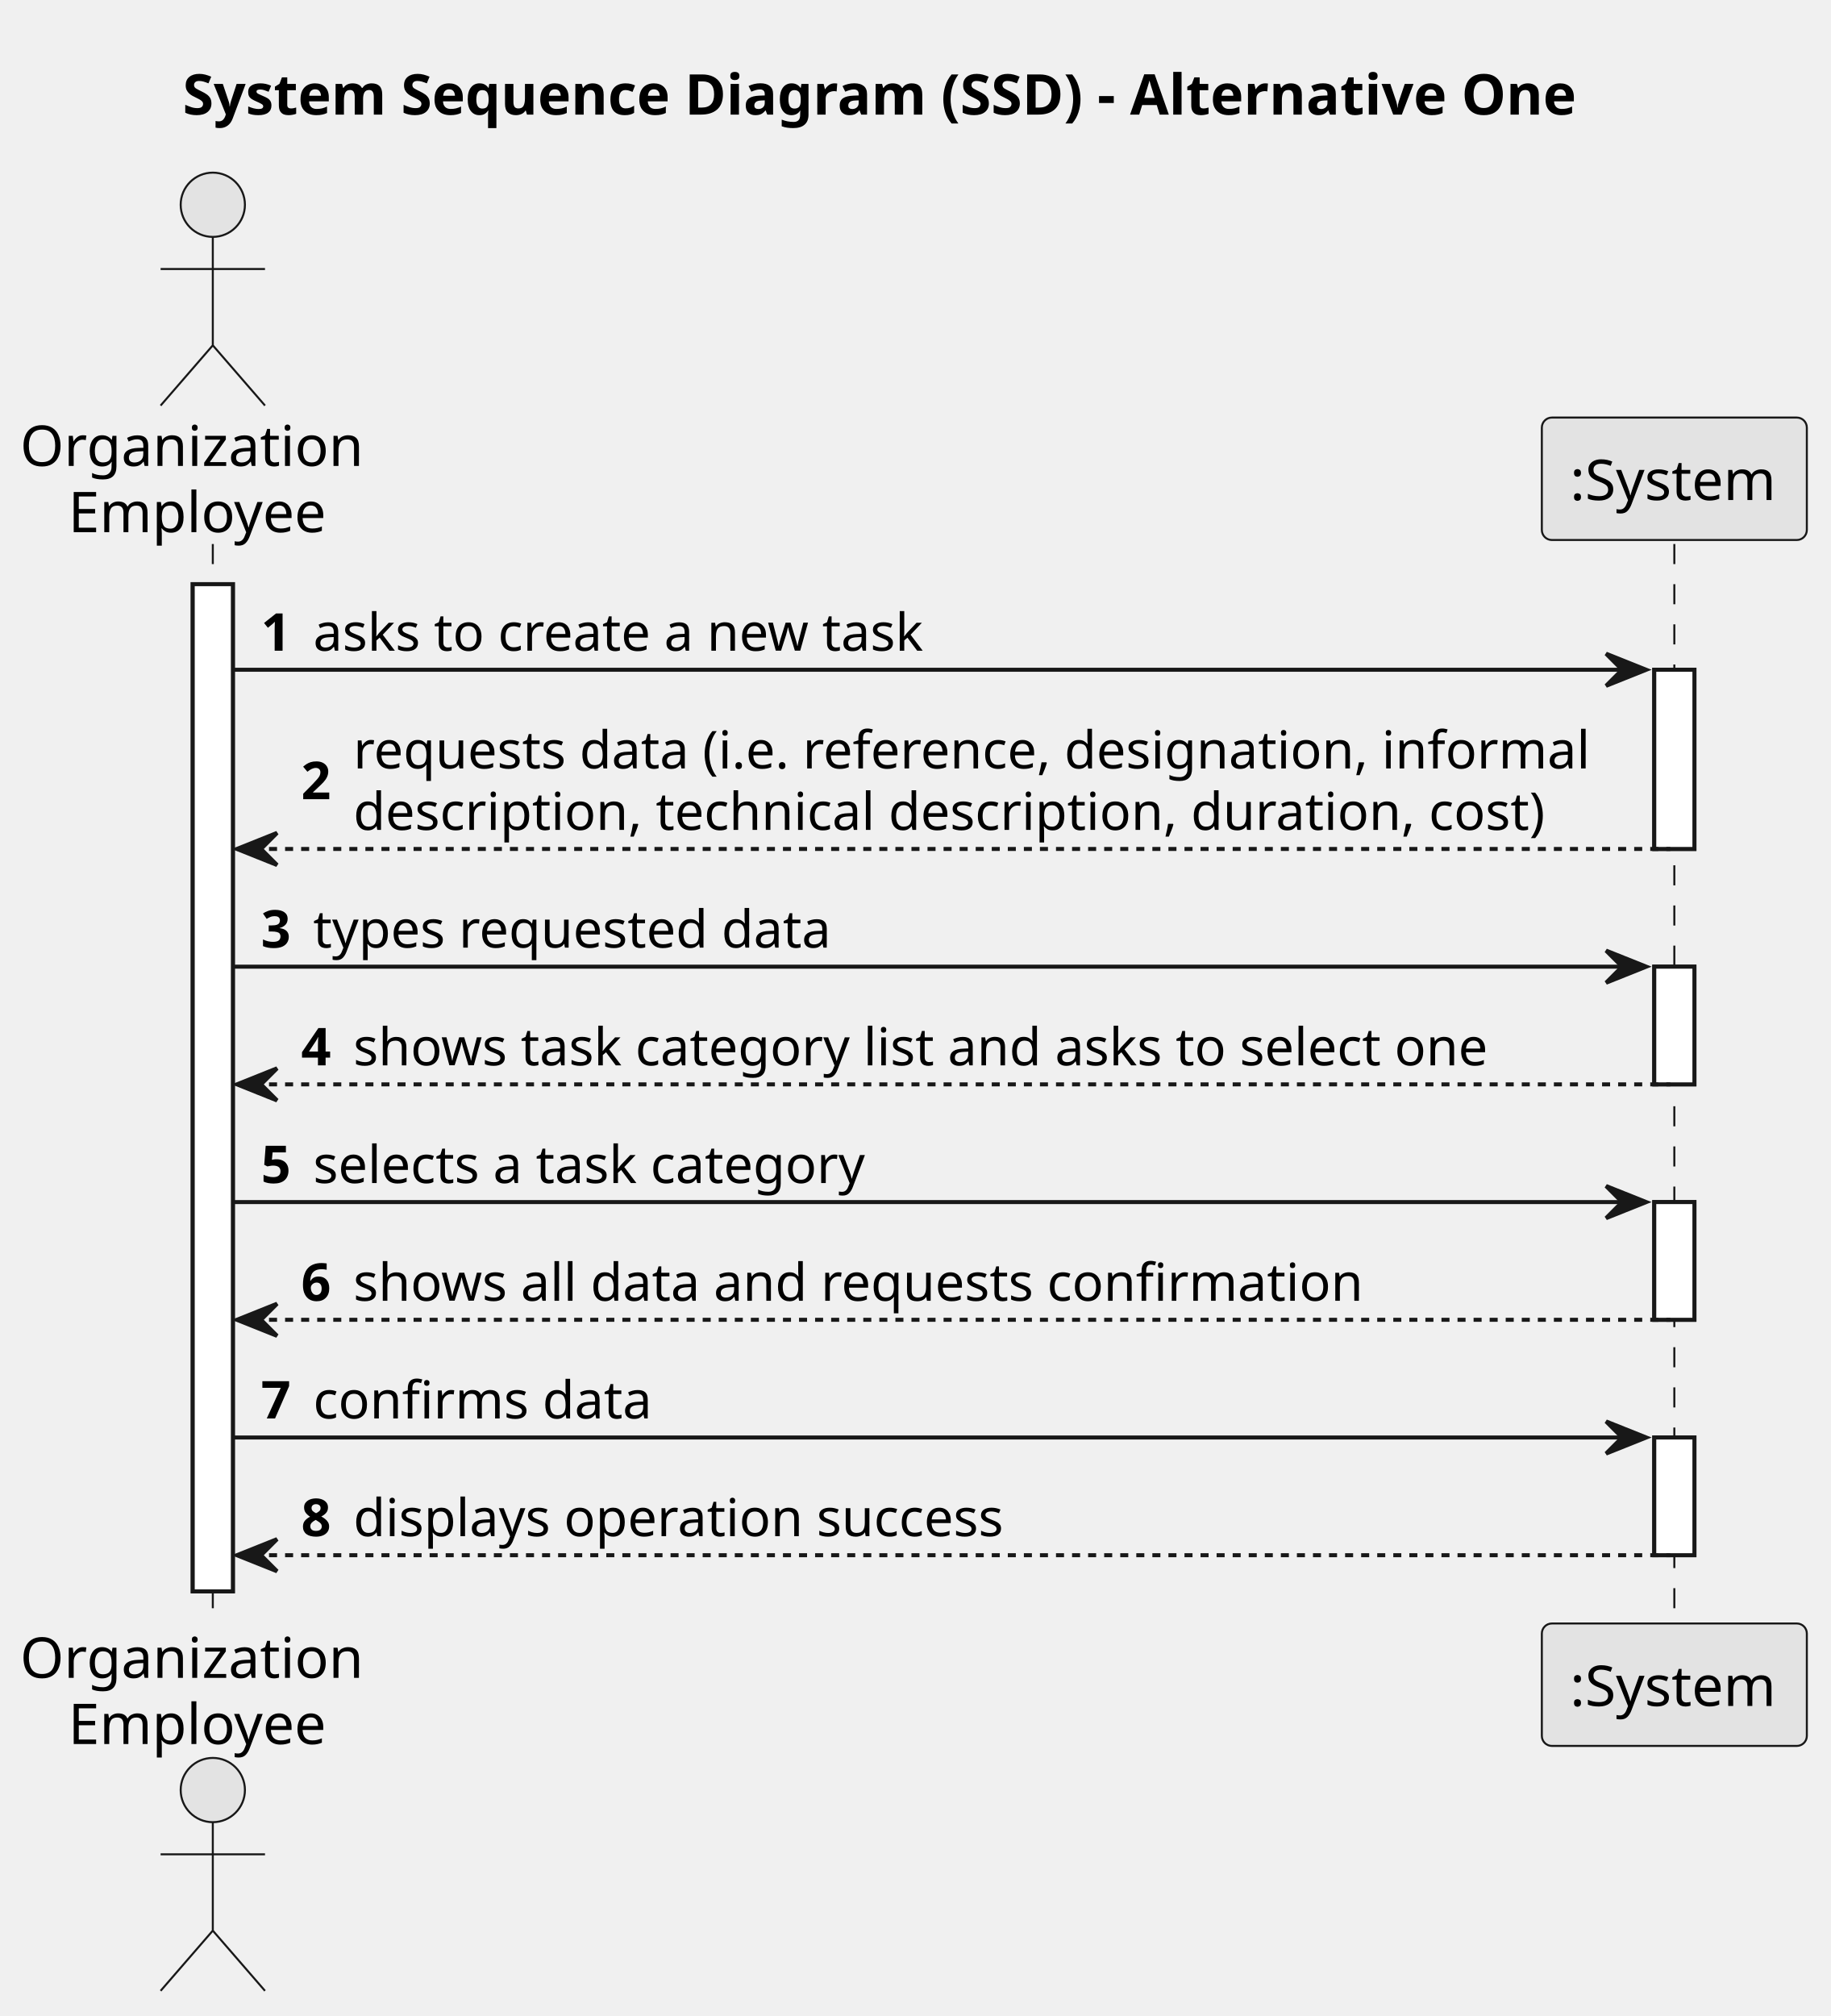
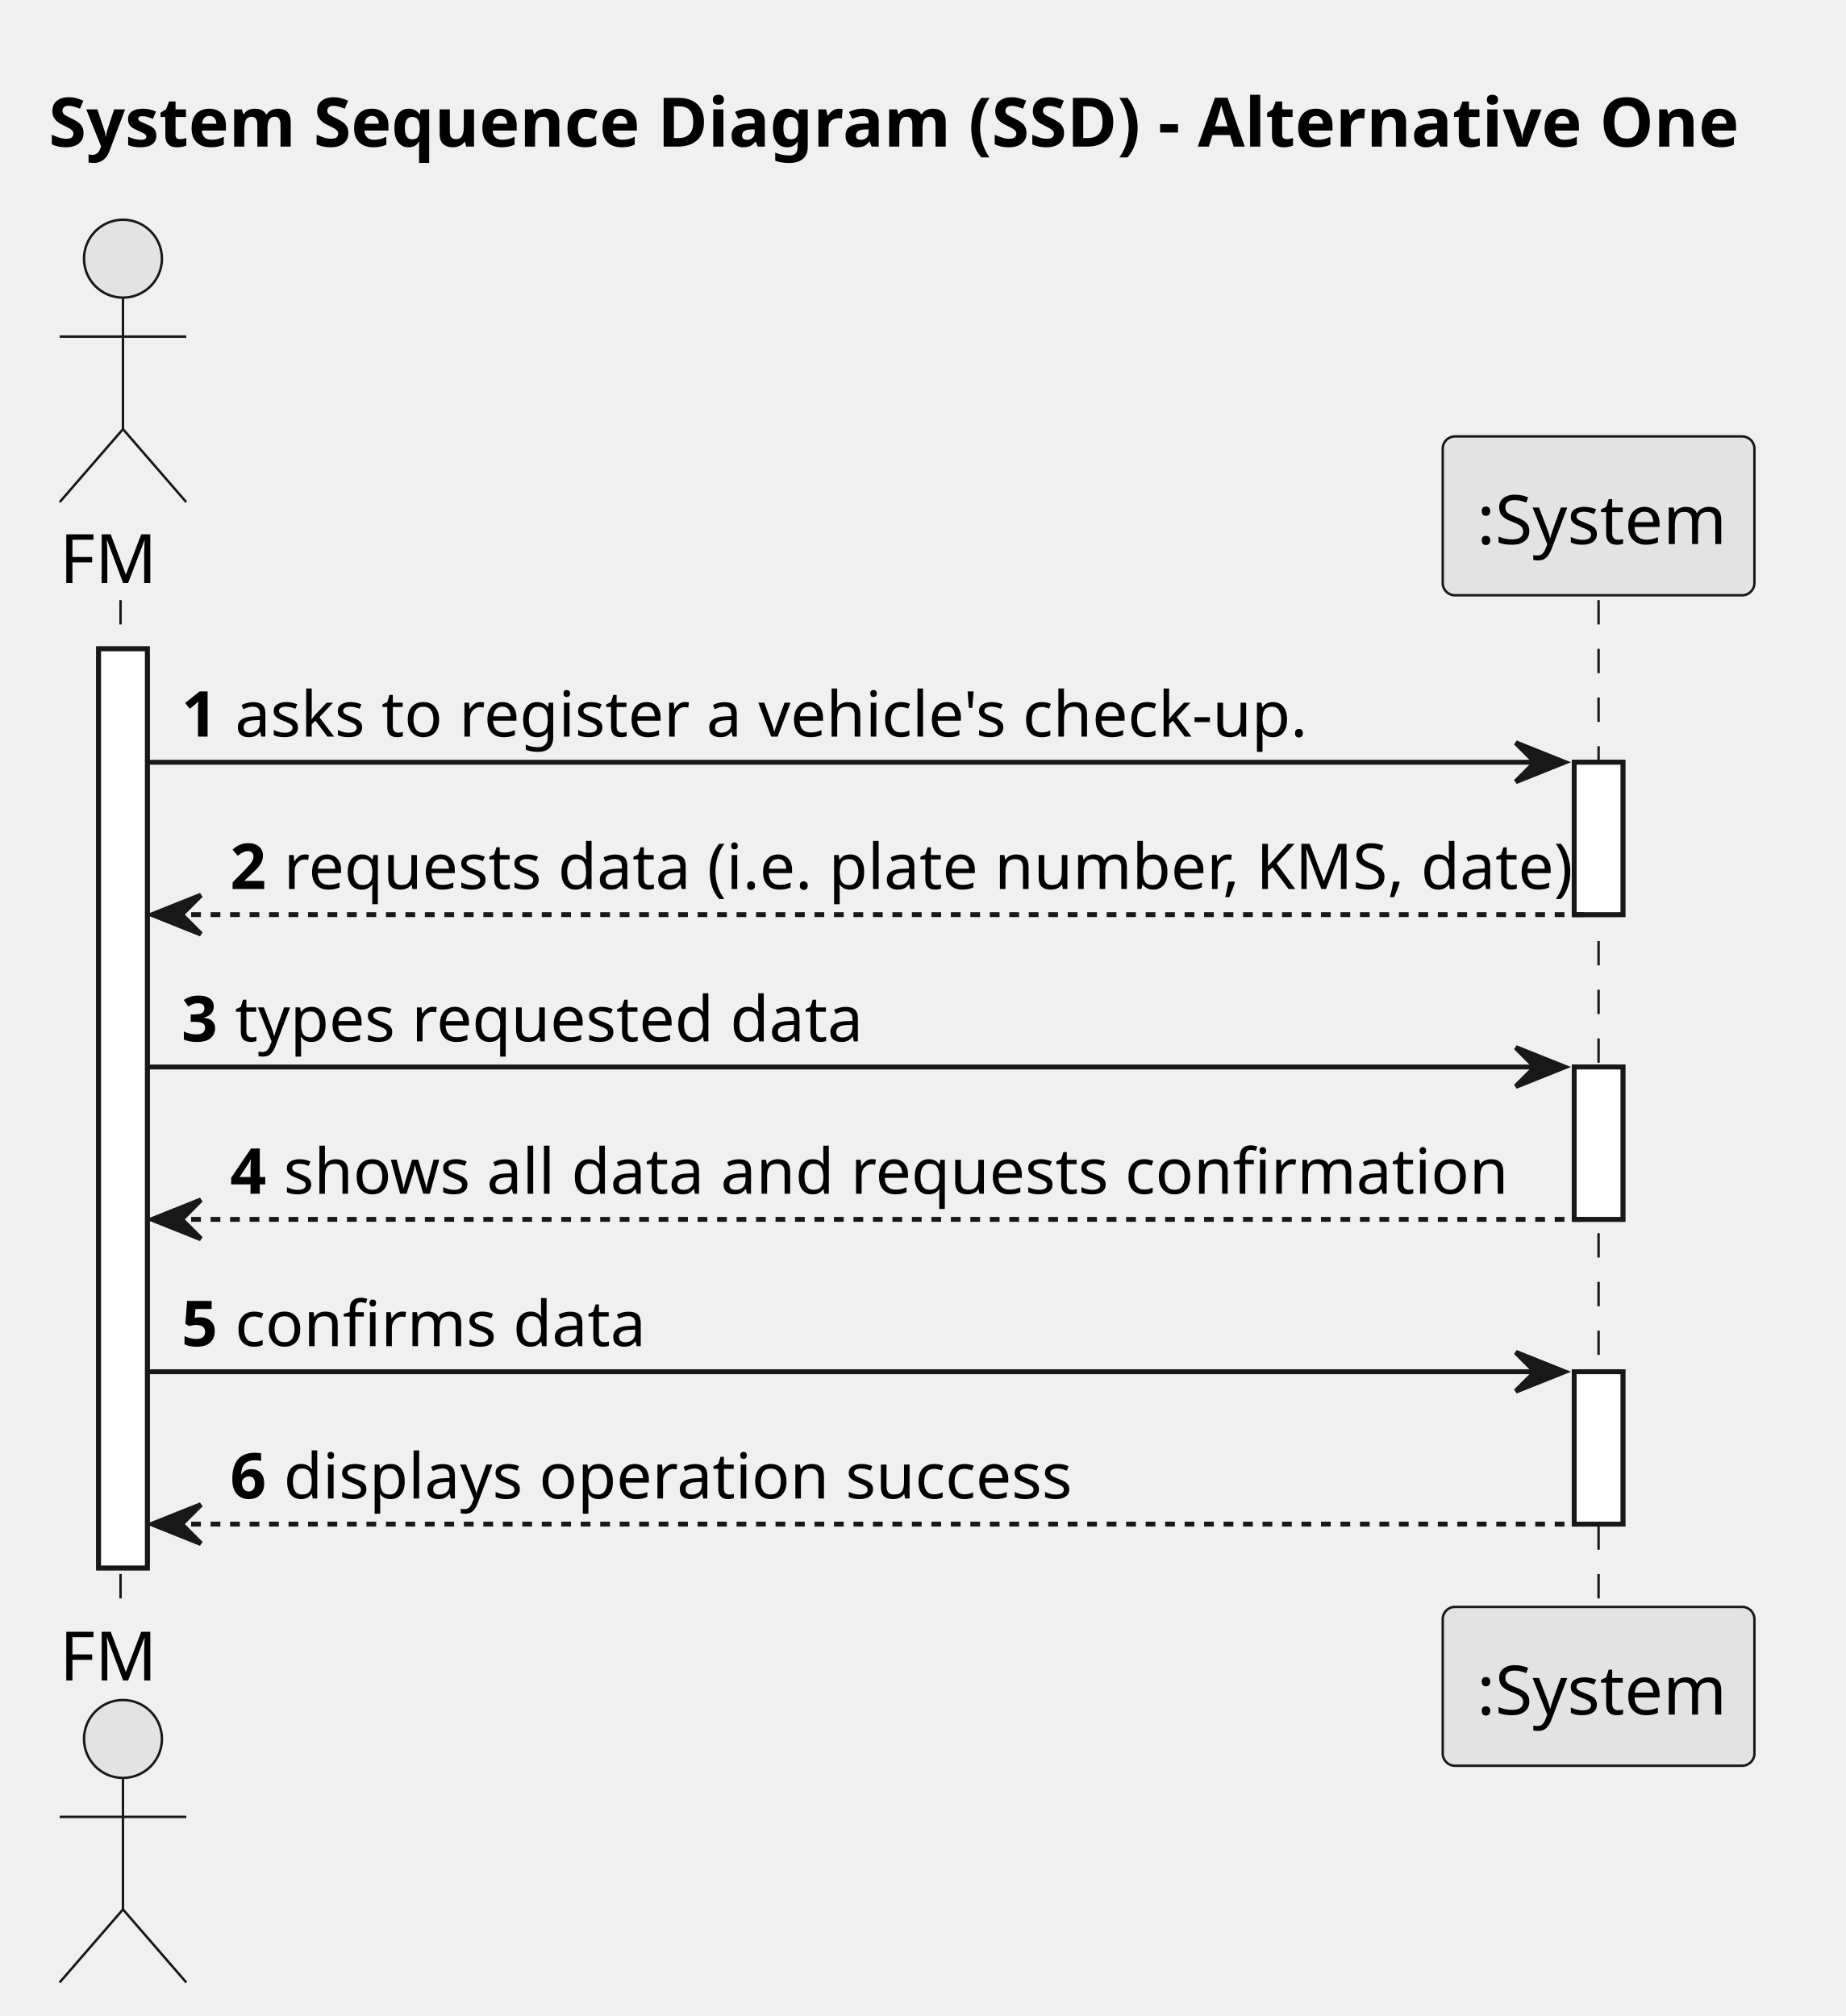
- <svg xmlns="http://www.w3.org/2000/svg" contentStyleType="text/css" height="502px" preserveAspectRatio="none" style="width:456px;height:502px;background:#FFFFFF;" version="1.1" viewBox="0 0 456 502" width="456px" zoomAndPan="magnify">
+ <svg xmlns="http://www.w3.org/2000/svg" contentStyleType="text/css" height="414px" preserveAspectRatio="none" style="width:379px;height:414px;background:#FFFFFF;" version="1.1" viewBox="0 0 379 414" width="379px" zoomAndPan="magnify">
  <defs />
  <g>
-     <text fill="#000000" font-family="sans-serif" font-size="14" font-weight="bold" lengthAdjust="spacing" textLength="363" x="45.5" y="28.535">System Sequence Diagram (SSD) - Alternative One</text>
-     <rect fill="#FFFFFF" height="250.795" style="stroke:#181818;stroke-width:1.0;" width="10" x="48" y="145.465" />
-     <rect fill="#FFFFFF" height="44.621" style="stroke:#181818;stroke-width:1.0;" width="10" x="412" y="166.775" />
-     <rect fill="#FFFFFF" height="29.311" style="stroke:#181818;stroke-width:1.0;" width="10" x="412" y="240.707" />
-     <rect fill="#FFFFFF" height="29.311" style="stroke:#181818;stroke-width:1.0;" width="10" x="412" y="299.328" />
-     <rect fill="#FFFFFF" height="29.311" style="stroke:#181818;stroke-width:1.0;" width="10" x="412" y="357.949" />
-     <line style="stroke:#181818;stroke-width:0.5;stroke-dasharray:5.0,5.0;" x1="53" x2="53" y1="135.465" y2="405.26" />
-     <line style="stroke:#181818;stroke-width:0.5;stroke-dasharray:5.0,5.0;" x1="417" x2="417" y1="135.465" y2="405.26" />
-     <text fill="#000000" font-family="sans-serif" font-size="14" lengthAdjust="spacing" textLength="90" x="5" y="116.023">Organization</text>
-     <text fill="#000000" font-family="sans-serif" font-size="14" lengthAdjust="spacing" textLength="66" x="17" y="132.512">Employee</text>
-     <ellipse cx="53" cy="50.988" fill="#E3E3E3" rx="8" ry="8" style="stroke:#181818;stroke-width:0.5;" />
-     <path d="M53,58.988 L53,85.988 M40,66.988 L66,66.988 M53,85.988 L40,100.988 M53,85.988 L66,100.988 " fill="none" style="stroke:#181818;stroke-width:0.5;" />
-     <text fill="#000000" font-family="sans-serif" font-size="14" lengthAdjust="spacing" textLength="90" x="5" y="417.795">Organization</text>
-     <text fill="#000000" font-family="sans-serif" font-size="14" lengthAdjust="spacing" textLength="66" x="17" y="434.283">Employee</text>
-     <ellipse cx="53" cy="445.736" fill="#E3E3E3" rx="8" ry="8" style="stroke:#181818;stroke-width:0.5;" />
-     <path d="M53,453.736 L53,480.736 M40,461.736 L66,461.736 M53,480.736 L40,495.736 M53,480.736 L66,495.736 " fill="none" style="stroke:#181818;stroke-width:0.5;" />
-     <rect fill="#E3E3E3" height="30.488" rx="2.5" ry="2.5" style="stroke:#181818;stroke-width:0.5;" width="66" x="384" y="103.977" />
-     <text fill="#000000" font-family="sans-serif" font-size="14" lengthAdjust="spacing" textLength="52" x="391" y="124.512">:System</text>
-     <rect fill="#E3E3E3" height="30.488" rx="2.5" ry="2.5" style="stroke:#181818;stroke-width:0.5;" width="66" x="384" y="404.26" />
-     <text fill="#000000" font-family="sans-serif" font-size="14" lengthAdjust="spacing" textLength="52" x="391" y="424.795">:System</text>
-     <rect fill="#FFFFFF" height="250.795" style="stroke:#181818;stroke-width:1.0;" width="10" x="48" y="145.465" />
-     <rect fill="#FFFFFF" height="44.621" style="stroke:#181818;stroke-width:1.0;" width="10" x="412" y="166.775" />
-     <rect fill="#FFFFFF" height="29.311" style="stroke:#181818;stroke-width:1.0;" width="10" x="412" y="240.707" />
-     <rect fill="#FFFFFF" height="29.311" style="stroke:#181818;stroke-width:1.0;" width="10" x="412" y="299.328" />
-     <rect fill="#FFFFFF" height="29.311" style="stroke:#181818;stroke-width:1.0;" width="10" x="412" y="357.949" />
-     <polygon fill="#181818" points="400,162.775,410,166.775,400,170.775,404,166.775" style="stroke:#181818;stroke-width:1.0;" />
-     <line style="stroke:#181818;stroke-width:1.0;" x1="58" x2="406" y1="166.775" y2="166.775" />
-     <text fill="#000000" font-family="sans-serif" font-size="13" font-weight="bold" lengthAdjust="spacing" textLength="9" x="65" y="162.033">1</text>
-     <text fill="#000000" font-family="sans-serif" font-size="13" lengthAdjust="spacing" textLength="159" x="78" y="162.033">asks to create a new task</text>
-     <polygon fill="#181818" points="69,207.397,59,211.397,69,215.397,65,211.397" style="stroke:#181818;stroke-width:1.0;" />
-     <line style="stroke:#181818;stroke-width:1.0;stroke-dasharray:2.0,2.0;" x1="63" x2="416" y1="211.397" y2="211.397" />
-     <text fill="#000000" font-family="sans-serif" font-size="13" font-weight="bold" lengthAdjust="spacing" textLength="9" x="75" y="198.999">2</text>
-     <text fill="#000000" font-family="sans-serif" font-size="13" lengthAdjust="spacing" textLength="317" x="88" y="191.344">requests data (i.e. reference, designation, informal</text>
-     <text fill="#000000" font-family="sans-serif" font-size="13" lengthAdjust="spacing" textLength="311" x="88" y="206.654">description, technical description, duration, cost)</text>
-     <polygon fill="#181818" points="400,236.707,410,240.707,400,244.707,404,240.707" style="stroke:#181818;stroke-width:1.0;" />
-     <line style="stroke:#181818;stroke-width:1.0;" x1="58" x2="406" y1="240.707" y2="240.707" />
-     <text fill="#000000" font-family="sans-serif" font-size="13" font-weight="bold" lengthAdjust="spacing" textLength="9" x="65" y="235.965">3</text>
-     <text fill="#000000" font-family="sans-serif" font-size="13" lengthAdjust="spacing" textLength="131" x="78" y="235.965">types requested data</text>
-     <polygon fill="#181818" points="69,266.018,59,270.018,69,274.018,65,270.018" style="stroke:#181818;stroke-width:1.0;" />
-     <line style="stroke:#181818;stroke-width:1.0;stroke-dasharray:2.0,2.0;" x1="63" x2="416" y1="270.018" y2="270.018" />
-     <text fill="#000000" font-family="sans-serif" font-size="13" font-weight="bold" lengthAdjust="spacing" textLength="9" x="75" y="265.275">4</text>
-     <text fill="#000000" font-family="sans-serif" font-size="13" lengthAdjust="spacing" textLength="298" x="88" y="265.275">shows task category list and asks to select one</text>
-     <polygon fill="#181818" points="400,295.328,410,299.328,400,303.328,404,299.328" style="stroke:#181818;stroke-width:1.0;" />
-     <line style="stroke:#181818;stroke-width:1.0;" x1="58" x2="406" y1="299.328" y2="299.328" />
-     <text fill="#000000" font-family="sans-serif" font-size="13" font-weight="bold" lengthAdjust="spacing" textLength="9" x="65" y="294.586">5</text>
-     <text fill="#000000" font-family="sans-serif" font-size="13" lengthAdjust="spacing" textLength="144" x="78" y="294.586">selects a task category</text>
-     <polygon fill="#181818" points="69,324.639,59,328.639,69,332.639,65,328.639" style="stroke:#181818;stroke-width:1.0;" />
-     <line style="stroke:#181818;stroke-width:1.0;stroke-dasharray:2.0,2.0;" x1="63" x2="416" y1="328.639" y2="328.639" />
-     <text fill="#000000" font-family="sans-serif" font-size="13" font-weight="bold" lengthAdjust="spacing" textLength="9" x="75" y="323.897">6</text>
-     <text fill="#000000" font-family="sans-serif" font-size="13" lengthAdjust="spacing" textLength="260" x="88" y="323.897">shows all data and requests confirmation</text>
-     <polygon fill="#181818" points="400,353.949,410,357.949,400,361.949,404,357.949" style="stroke:#181818;stroke-width:1.0;" />
-     <line style="stroke:#181818;stroke-width:1.0;" x1="58" x2="406" y1="357.949" y2="357.949" />
-     <text fill="#000000" font-family="sans-serif" font-size="13" font-weight="bold" lengthAdjust="spacing" textLength="9" x="65" y="353.207">7</text>
-     <text fill="#000000" font-family="sans-serif" font-size="13" lengthAdjust="spacing" textLength="87" x="78" y="353.207">confirms data</text>
-     <polygon fill="#181818" points="69,383.26,59,387.26,69,391.26,65,387.26" style="stroke:#181818;stroke-width:1.0;" />
-     <line style="stroke:#181818;stroke-width:1.0;stroke-dasharray:2.0,2.0;" x1="63" x2="416" y1="387.26" y2="387.26" />
-     <text fill="#000000" font-family="sans-serif" font-size="13" font-weight="bold" lengthAdjust="spacing" textLength="9" x="75" y="382.518">8</text>
-     <text fill="#000000" font-family="sans-serif" font-size="13" lengthAdjust="spacing" textLength="170" x="88" y="382.518">displays operation success</text>
+     <text fill="#000000" font-family="sans-serif" font-size="14" font-weight="bold" lengthAdjust="spacing" textLength="351" x="10" y="30.107">System Sequence Diagram (SSD) - Alternative One</text>
+     <rect fill="#FFFFFF" height="188.746" style="stroke:#181818;stroke-width:1.0;" width="10" x="20.25" y="133.242" />
+     <rect fill="#FFFFFF" height="31.291" style="stroke:#181818;stroke-width:1.0;" width="10" x="323.25" y="156.533" />
+     <rect fill="#FFFFFF" height="31.291" style="stroke:#181818;stroke-width:1.0;" width="10" x="323.25" y="219.115" />
+     <rect fill="#FFFFFF" height="31.291" style="stroke:#181818;stroke-width:1.0;" width="10" x="323.25" y="281.697" />
+     <line style="stroke:#181818;stroke-width:0.5;stroke-dasharray:5.0,5.0;" x1="24.75" x2="24.75" y1="123.242" y2="330.988" />
+     <line style="stroke:#181818;stroke-width:0.5;stroke-dasharray:5.0,5.0;" x1="328.25" x2="328.25" y1="123.242" y2="330.988" />
+     <text fill="#000000" font-family="sans-serif" font-size="14" lengthAdjust="spacing" textLength="20" x="12.25" y="119.728">FM</text>
+     <ellipse cx="25.25" cy="53.121" fill="#E3E3E3" rx="8" ry="8" style="stroke:#181818;stroke-width:0.5;" />
+     <path d="M25.25,61.121 L25.25,88.121 M12.25,69.121 L38.25,69.121 M25.25,88.121 L12.25,103.121 M25.25,88.121 L38.25,103.121 " fill="none" style="stroke:#181818;stroke-width:0.5;" />
+     <text fill="#000000" font-family="sans-serif" font-size="14" lengthAdjust="spacing" textLength="20" x="12.25" y="345.096">FM</text>
+     <ellipse cx="25.25" cy="357.109" fill="#E3E3E3" rx="8" ry="8" style="stroke:#181818;stroke-width:0.5;" />
+     <path d="M25.25,365.109 L25.25,392.109 M12.25,373.109 L38.25,373.109 M25.25,392.109 L12.25,407.109 M25.25,392.109 L38.25,407.109 " fill="none" style="stroke:#181818;stroke-width:0.5;" />
+     <rect fill="#E3E3E3" height="32.621" rx="2.5" ry="2.5" style="stroke:#181818;stroke-width:0.5;" width="64" x="296.25" y="89.621" />
+     <text fill="#000000" font-family="sans-serif" font-size="14" lengthAdjust="spacing" textLength="50" x="303.25" y="111.728">:System</text>
+     <rect fill="#E3E3E3" height="32.621" rx="2.5" ry="2.5" style="stroke:#181818;stroke-width:0.5;" width="64" x="296.25" y="329.988" />
+     <text fill="#000000" font-family="sans-serif" font-size="14" lengthAdjust="spacing" textLength="50" x="303.25" y="352.096">:System</text>
+     <rect fill="#FFFFFF" height="188.746" style="stroke:#181818;stroke-width:1.0;" width="10" x="20.25" y="133.242" />
+     <rect fill="#FFFFFF" height="31.291" style="stroke:#181818;stroke-width:1.0;" width="10" x="323.25" y="156.533" />
+     <rect fill="#FFFFFF" height="31.291" style="stroke:#181818;stroke-width:1.0;" width="10" x="323.25" y="219.115" />
+     <rect fill="#FFFFFF" height="31.291" style="stroke:#181818;stroke-width:1.0;" width="10" x="323.25" y="281.697" />
+     <polygon fill="#181818" points="311.25,152.533,321.25,156.533,311.25,160.533,315.25,156.533" style="stroke:#181818;stroke-width:1.0;" />
+     <line style="stroke:#181818;stroke-width:1.0;" x1="30.25" x2="317.25" y1="156.533" y2="156.533" />
+     <text fill="#000000" font-family="sans-serif" font-size="13" font-weight="bold" lengthAdjust="spacing" textLength="7" x="37.25" y="151.27">1</text>
+     <text fill="#000000" font-family="sans-serif" font-size="13" lengthAdjust="spacing" textLength="214" x="48.25" y="151.27">asks to register a vehicle's check-up.</text>
+     <polygon fill="#181818" points="41.25,183.824,31.25,187.824,41.25,191.824,37.25,187.824" style="stroke:#181818;stroke-width:1.0;" />
+     <line style="stroke:#181818;stroke-width:1.0;stroke-dasharray:2.0,2.0;" x1="35.25" x2="327.25" y1="187.824" y2="187.824" />
+     <text fill="#000000" font-family="sans-serif" font-size="13" font-weight="bold" lengthAdjust="spacing" textLength="7" x="47.25" y="182.561">2</text>
+     <text fill="#000000" font-family="sans-serif" font-size="13" lengthAdjust="spacing" textLength="258" x="58.25" y="182.561">requests data (i.e. plate number, KMS, date)</text>
+     <polygon fill="#181818" points="311.25,215.115,321.25,219.115,311.25,223.115,315.25,219.115" style="stroke:#181818;stroke-width:1.0;" />
+     <line style="stroke:#181818;stroke-width:1.0;" x1="30.25" x2="317.25" y1="219.115" y2="219.115" />
+     <text fill="#000000" font-family="sans-serif" font-size="13" font-weight="bold" lengthAdjust="spacing" textLength="7" x="37.25" y="213.852">3</text>
+     <text fill="#000000" font-family="sans-serif" font-size="13" lengthAdjust="spacing" textLength="122" x="48.25" y="213.852">types requested data</text>
+     <polygon fill="#181818" points="41.25,246.406,31.25,250.406,41.25,254.406,37.25,250.406" style="stroke:#181818;stroke-width:1.0;" />
+     <line style="stroke:#181818;stroke-width:1.0;stroke-dasharray:2.0,2.0;" x1="35.25" x2="327.25" y1="250.406" y2="250.406" />
+     <text fill="#000000" font-family="sans-serif" font-size="13" font-weight="bold" lengthAdjust="spacing" textLength="7" x="47.25" y="245.144">4</text>
+     <text fill="#000000" font-family="sans-serif" font-size="13" lengthAdjust="spacing" textLength="236" x="58.25" y="245.144">shows all data and requests confirmation</text>
+     <polygon fill="#181818" points="311.25,277.697,321.25,281.697,311.25,285.697,315.25,281.697" style="stroke:#181818;stroke-width:1.0;" />
+     <line style="stroke:#181818;stroke-width:1.0;" x1="30.25" x2="317.25" y1="281.697" y2="281.697" />
+     <text fill="#000000" font-family="sans-serif" font-size="13" font-weight="bold" lengthAdjust="spacing" textLength="7" x="37.25" y="276.435">5</text>
+     <text fill="#000000" font-family="sans-serif" font-size="13" lengthAdjust="spacing" textLength="78" x="48.25" y="276.435">confirms data</text>
+     <polygon fill="#181818" points="41.25,308.988,31.25,312.988,41.25,316.988,37.25,312.988" style="stroke:#181818;stroke-width:1.0;" />
+     <line style="stroke:#181818;stroke-width:1.0;stroke-dasharray:2.0,2.0;" x1="35.25" x2="327.25" y1="312.988" y2="312.988" />
+     <text fill="#000000" font-family="sans-serif" font-size="13" font-weight="bold" lengthAdjust="spacing" textLength="7" x="47.25" y="307.726">6</text>
+     <text fill="#000000" font-family="sans-serif" font-size="13" lengthAdjust="spacing" textLength="158" x="58.25" y="307.726">displays operation success</text>
  </g>
</svg>
